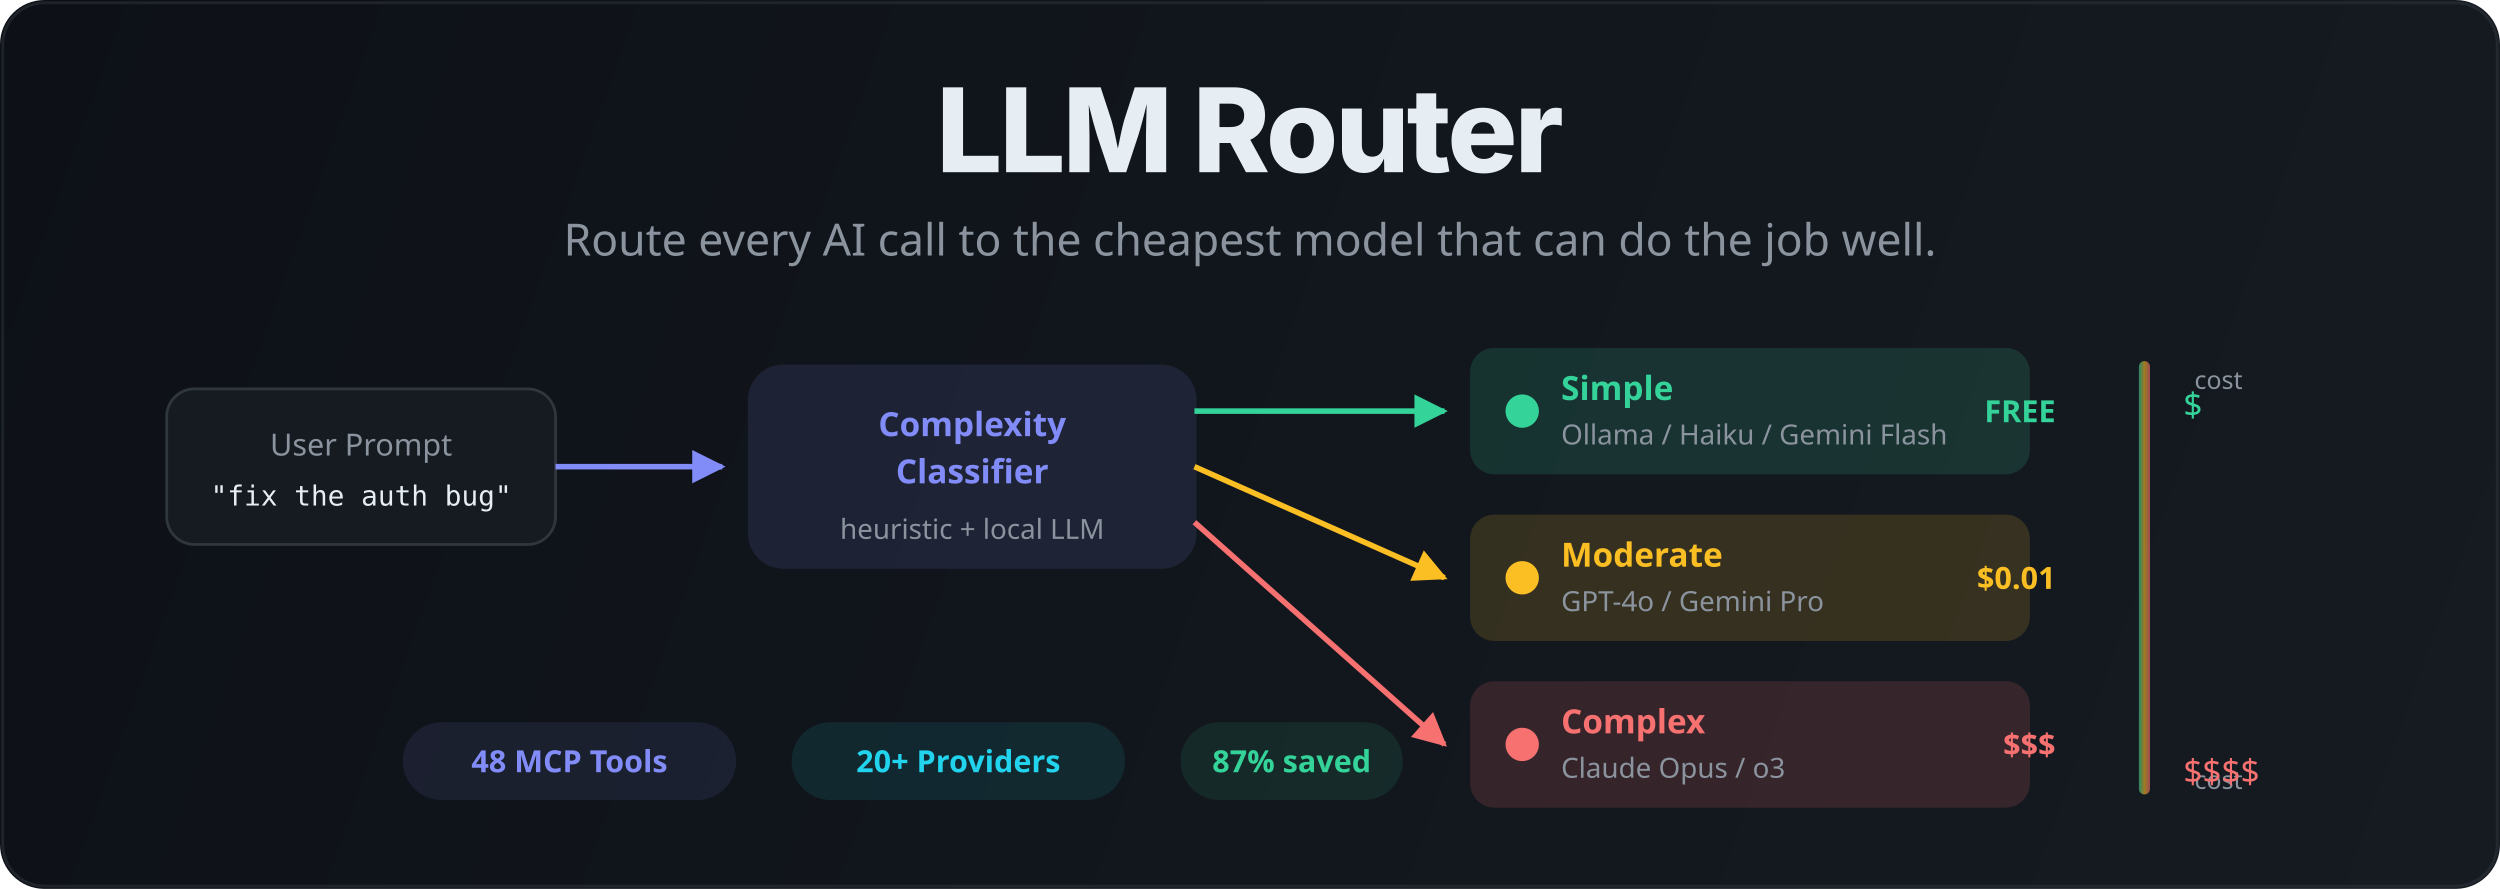
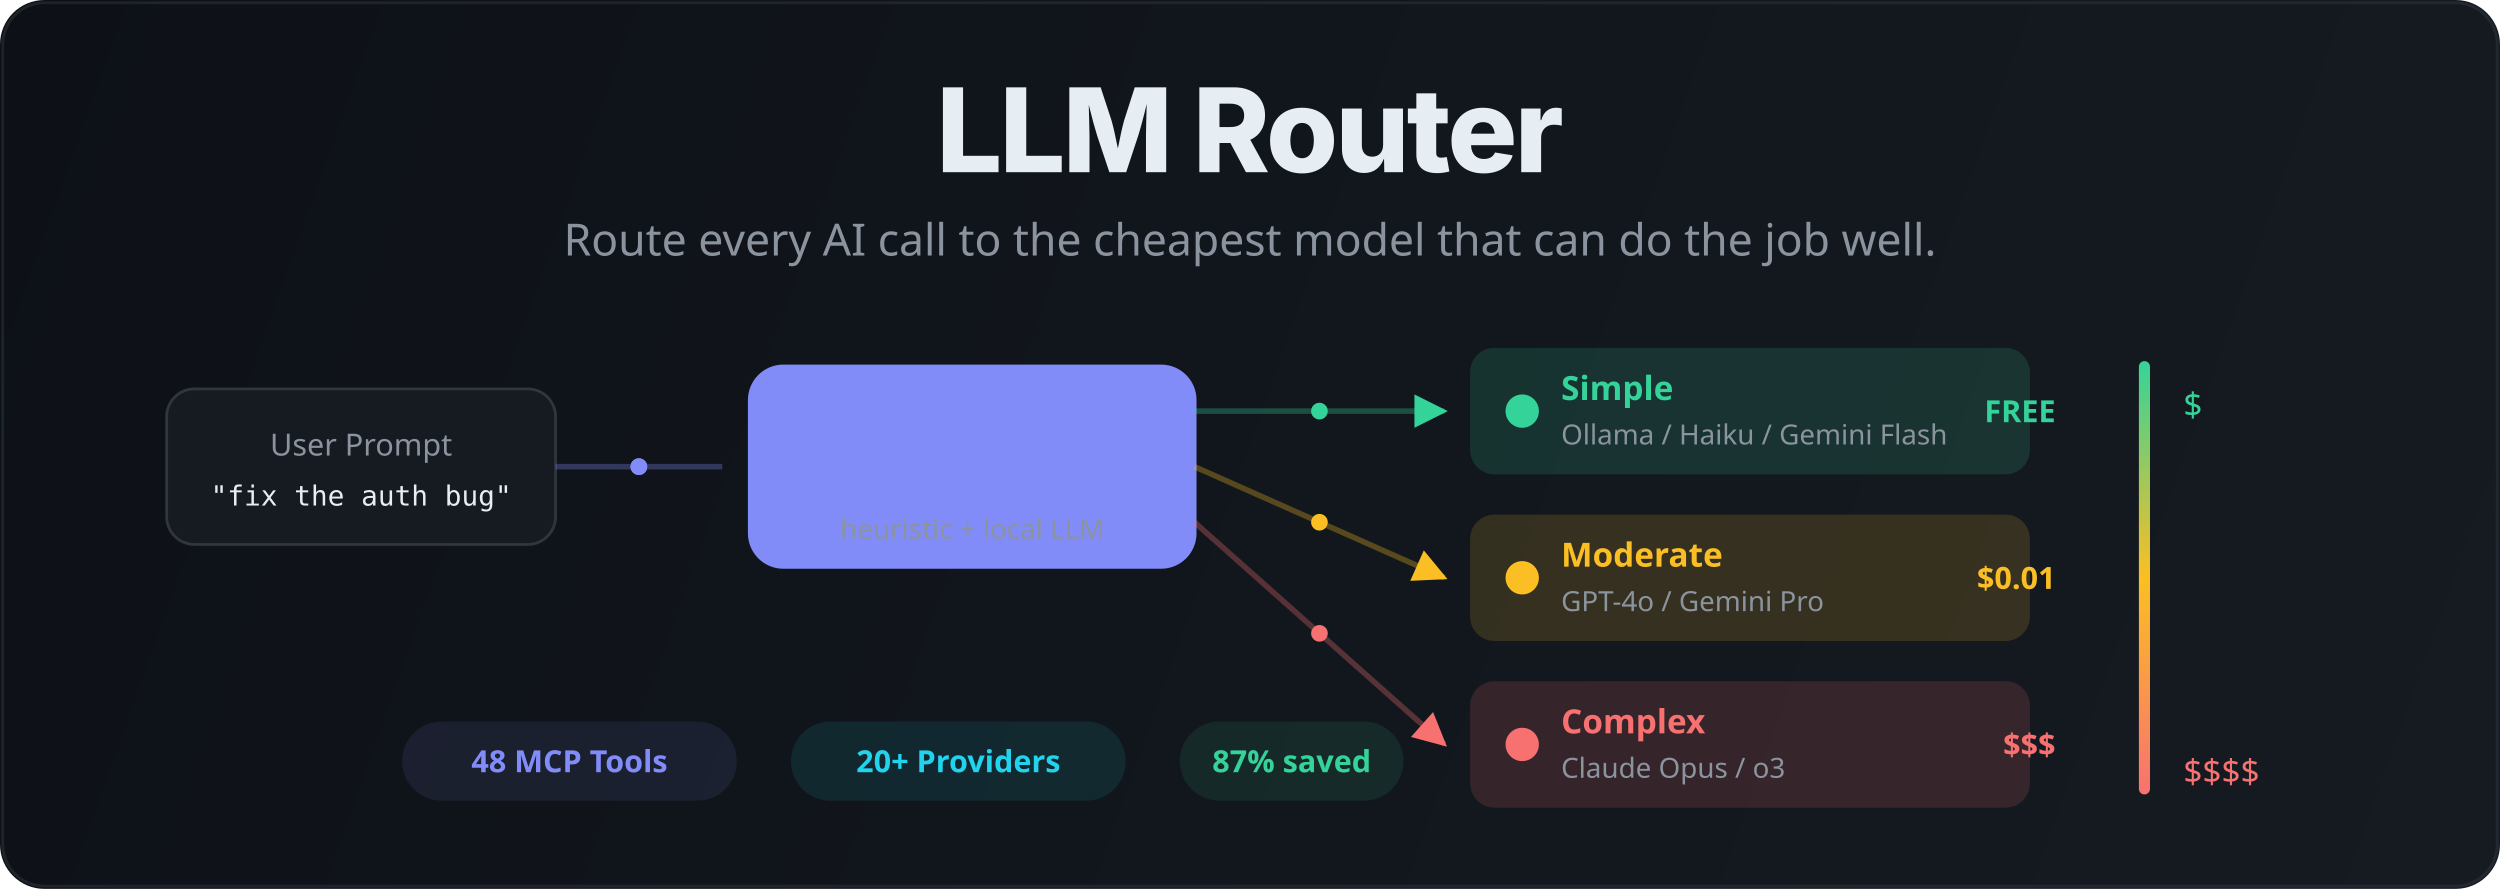
<svg xmlns="http://www.w3.org/2000/svg" viewBox="0 0 900 320" fill="none">
+   <style>
+     @keyframes flowDot {
+       0% { opacity: 0; transform: translateX(-20px); }
+       20% { opacity: 1; }
+       80% { opacity: 1; }
+       100% { opacity: 0; transform: translateX(20px); }
+     }
+     @keyframes pulse {
+       0%, 100% { opacity: 0.12; }
+       50% { opacity: 0.22; }
+     }
+     @keyframes glow {
+       0%, 100% { filter: drop-shadow(0 0 2px #818CF800); }
+       50% { filter: drop-shadow(0 0 8px #818CF866); }
+     }
+     @keyframes tierSlide {
+       0% { opacity: 0; transform: translateX(-10px); }
+       100% { opacity: 1; transform: translateX(0); }
+     }
+     @keyframes costPulse {
+       0%, 100% { opacity: 0.6; }
+       50% { opacity: 1; }
+     }
+     @keyframes pillFloat {
+       0%, 100% { transform: translateY(0); }
+       50% { transform: translateY(-3px); }
+     }
+     .flow-dot { animation: flowDot 2s ease-in-out infinite; }
+     .flow-dot-2 { animation: flowDot 2s ease-in-out 0.7s infinite; }
+     .flow-dot-3 { animation: flowDot 2s ease-in-out 1.4s infinite; }
+     .classifier-bg { animation: pulse 3s ease-in-out infinite; }
+     .classifier-box { animation: glow 3s ease-in-out infinite; }
+     .tier-free { animation: tierSlide 0.6s ease-out 0.3s both; }
+     .tier-budget { animation: tierSlide 0.6s ease-out 0.5s both; }
+     .tier-premium { animation: tierSlide 0.6s ease-out 0.7s both; }
+     .cost-bar { animation: costPulse 4s ease-in-out infinite; }
+     .pill-1 { animation: pillFloat 3s ease-in-out infinite; }
+     .pill-2 { animation: pillFloat 3s ease-in-out 0.5s infinite; }
+     .pill-3 { animation: pillFloat 3s ease-in-out 1s infinite; }
+   </style>
  <defs>
    <linearGradient id="heroBg" x1="0" y1="0" x2="900" y2="320" gradientUnits="userSpaceOnUse">
      <stop offset="0%" stop-color="#0d1117" />
      <stop offset="100%" stop-color="#161b22" />
    </linearGradient>
-     <linearGradient id="routeGrad" x1="0" y1="0" x2="1" y2="0">
+     <linearGradient id="routeGrad" x1="0" y1="0" x2="0" y2="1">
      <stop offset="0%" stop-color="#34D399" />
      <stop offset="50%" stop-color="#FBBF24" />
      <stop offset="100%" stop-color="#F87171" />
    </linearGradient>
-     <filter id="glow">
-       <feGaussianBlur stdDeviation="3" result="blur" />
-       <feComposite in="SourceGraphic" in2="blur" operator="over" />
-     </filter>
-   </defs>
-   <rect width="900" height="320" rx="16" fill="url(#heroBg)" />
-   <rect x="1" y="1" width="898" height="318" rx="15" fill="none" stroke="#30363d" stroke-width="1" opacity="0.5" />
-   <text x="450" y="62" text-anchor="middle" font-family="system-ui, -apple-system, sans-serif" font-size="42" font-weight="800" fill="#e6edf3" letter-spacing="-1">LLM Router</text>
-   <text x="450" y="92" text-anchor="middle" font-family="system-ui, sans-serif" font-size="16" fill="#8b949e">Route every AI call to the cheapest model that can do the job well.</text>
-   <rect x="60" y="140" width="140" height="56" rx="10" fill="#161b22" stroke="#30363d" />
-   <text x="130" y="164" text-anchor="middle" font-family="system-ui, sans-serif" font-size="11" fill="#8b949e">User Prompt</text>
-   <text x="130" y="182" text-anchor="middle" font-family="monospace" font-size="10" fill="#e6edf3">"fix the auth bug"</text>
-   <line x1="200" y1="168" x2="260" y2="168" stroke="#818CF8" stroke-width="2" marker-end="url(#arrowHead)" />
-   <defs>
    <marker id="arrowHead" viewBox="0 0 10 10" refX="9" refY="5" markerWidth="6" markerHeight="6" orient="auto-start-reverse">
      <path d="M 0 0 L 10 5 L 0 10 z" fill="#818CF8" />
    </marker>
-   </defs>
-   <rect x="270" y="132" width="160" height="72" rx="12" fill="#818CF8" opacity="0.12" stroke="#818CF8" stroke-width="1.5" />
-   <text x="350" y="157" text-anchor="middle" font-family="system-ui, sans-serif" font-size="12" font-weight="700" fill="#818CF8">Complexity</text>
-   <text x="350" y="174" text-anchor="middle" font-family="system-ui, sans-serif" font-size="12" font-weight="700" fill="#818CF8">Classifier</text>
-   <text x="350" y="194" text-anchor="middle" font-family="system-ui, sans-serif" font-size="10" fill="#8b949e">heuristic + local LLM</text>
-   <line x1="430" y1="148" x2="520" y2="148" stroke="#34D399" stroke-width="2" marker-end="url(#arrowFree)" />
-   <line x1="430" y1="168" x2="520" y2="208" stroke="#FBBF24" stroke-width="2" marker-end="url(#arrowBudget)" />
-   <line x1="430" y1="188" x2="520" y2="268" stroke="#F87171" stroke-width="2" marker-end="url(#arrowPremium)" />
-   <defs>
    <marker id="arrowFree" viewBox="0 0 10 10" refX="9" refY="5" markerWidth="6" markerHeight="6" orient="auto-start-reverse">
      <path d="M 0 0 L 10 5 L 0 10 z" fill="#34D399" />
    </marker>
    <marker id="arrowBudget" viewBox="0 0 10 10" refX="9" refY="5" markerWidth="6" markerHeight="6" orient="auto-start-reverse">
      <path d="M 0 0 L 10 5 L 0 10 z" fill="#FBBF24" />
    </marker>
    <marker id="arrowPremium" viewBox="0 0 10 10" refX="9" refY="5" markerWidth="6" markerHeight="6" orient="auto-start-reverse">
      <path d="M 0 0 L 10 5 L 0 10 z" fill="#F87171" />
    </marker>
  </defs>
-   <rect x="530" y="126" width="200" height="44" rx="8" fill="#34D399" opacity="0.15" stroke="#34D399" stroke-width="1.5" />
-   <circle cx="548" cy="148" r="6" fill="#34D399" />
-   <text x="562" y="144" font-family="system-ui, sans-serif" font-size="12" font-weight="700" fill="#34D399">Simple</text>
-   <text x="562" y="160" font-family="system-ui, sans-serif" font-size="10" fill="#8b949e">Ollama / Haiku / Gemini Flash</text>
-   <text x="740" y="152" text-anchor="end" font-family="system-ui, sans-serif" font-size="11" font-weight="700" fill="#34D399">FREE</text>
-   <rect x="530" y="186" width="200" height="44" rx="8" fill="#FBBF24" opacity="0.15" stroke="#FBBF24" stroke-width="1.5" />
-   <circle cx="548" cy="208" r="6" fill="#FBBF24" />
-   <text x="562" y="204" font-family="system-ui, sans-serif" font-size="12" font-weight="700" fill="#FBBF24">Moderate</text>
-   <text x="562" y="220" font-family="system-ui, sans-serif" font-size="10" fill="#8b949e">GPT-4o / Gemini Pro</text>
-   <text x="740" y="212" text-anchor="end" font-family="system-ui, sans-serif" font-size="11" font-weight="700" fill="#FBBF24">$0.01</text>
-   <rect x="530" y="246" width="200" height="44" rx="8" fill="#F87171" opacity="0.15" stroke="#F87171" stroke-width="1.5" />
-   <circle cx="548" cy="268" r="6" fill="#F87171" />
-   <text x="562" y="264" font-family="system-ui, sans-serif" font-size="12" font-weight="700" fill="#F87171">Complex</text>
-   <text x="562" y="280" font-family="system-ui, sans-serif" font-size="10" fill="#8b949e">Claude Opus / o3</text>
-   <text x="740" y="272" text-anchor="end" font-family="system-ui, sans-serif" font-size="11" font-weight="700" fill="#F87171">$$$</text>
-   <rect x="770" y="130" width="4" height="156" rx="2" fill="url(#routeGrad)" opacity="0.6" />
-   <text x="790" y="140" font-family="system-ui, sans-serif" font-size="9" fill="#8b949e">cost</text>
-   <text x="790" y="284" font-family="system-ui, sans-serif" font-size="9" fill="#8b949e">cost</text>
+   <rect width="900" height="320" rx="16" fill="url(#heroBg)" />
+   <rect x="1" y="1" width="898" height="318" rx="15" fill="none" stroke="#30363d" stroke-width="1" opacity="0.5" />
+   <text x="450" y="62" text-anchor="middle" font-family="system-ui, -apple-system, sans-serif" font-size="42" font-weight="800" fill="#e6edf3" letter-spacing="-1">LLM Router</text>
+   <text x="450" y="92" text-anchor="middle" font-family="system-ui, sans-serif" font-size="16" fill="#8b949e">Route every AI call to the cheapest model that can do the job well.</text>
+   <rect x="60" y="140" width="140" height="56" rx="10" fill="#161b22" stroke="#30363d" />
+   <text x="130" y="164" text-anchor="middle" font-family="system-ui, sans-serif" font-size="11" fill="#8b949e">User Prompt</text>
+   <text x="130" y="182" text-anchor="middle" font-family="monospace" font-size="10" fill="#e6edf3">"fix the auth bug"</text>
+   <line x1="200" y1="168" x2="260" y2="168" stroke="#818CF8" stroke-width="2" stroke-opacity="0.3" />
+   <circle class="flow-dot" cx="230" cy="168" r="3" fill="#818CF8" />
+   <circle class="flow-dot-2" cx="230" cy="168" r="3" fill="#818CF8" />
+   <rect class="classifier-bg" x="270" y="132" width="160" height="72" rx="12" fill="#818CF8" />
+   <rect class="classifier-box" x="270" y="132" width="160" height="72" rx="12" fill="none" stroke="#818CF8" stroke-width="1.5" />
+   <text x="350" y="157" text-anchor="middle" font-family="system-ui, sans-serif" font-size="12" font-weight="700" fill="#818CF8">Complexity</text>
+   <text x="350" y="174" text-anchor="middle" font-family="system-ui, sans-serif" font-size="12" font-weight="700" fill="#818CF8">Classifier</text>
+   <text x="350" y="194" text-anchor="middle" font-family="system-ui, sans-serif" font-size="10" fill="#8b949e">heuristic + local LLM</text>
+   <line x1="430" y1="148" x2="520" y2="148" stroke="#34D399" stroke-width="2" stroke-opacity="0.3" marker-end="url(#arrowFree)" />
+   <circle class="flow-dot" cx="475" cy="148" r="3" fill="#34D399" />
+   <line x1="430" y1="168" x2="520" y2="208" stroke="#FBBF24" stroke-width="2" stroke-opacity="0.3" marker-end="url(#arrowBudget)" />
+   <circle class="flow-dot-2" cx="475" cy="188" r="3" fill="#FBBF24" />
+   <line x1="430" y1="188" x2="520" y2="268" stroke="#F87171" stroke-width="2" stroke-opacity="0.3" marker-end="url(#arrowPremium)" />
+   <circle class="flow-dot-3" cx="475" cy="228" r="3" fill="#F87171" />
+   <g class="tier-free">
+     <rect x="530" y="126" width="200" height="44" rx="8" fill="#34D399" opacity="0.15" stroke="#34D399" stroke-width="1.5" />
+     <circle cx="548" cy="148" r="6" fill="#34D399">
+       <animate attributeName="r" values="5;7;5" dur="2s" repeatCount="indefinite" />
+     </circle>
+     <text x="562" y="144" font-family="system-ui, sans-serif" font-size="12" font-weight="700" fill="#34D399">Simple</text>
+     <text x="562" y="160" font-family="system-ui, sans-serif" font-size="10" fill="#8b949e">Ollama / Haiku / Gemini Flash</text>
+     <text x="740" y="152" text-anchor="end" font-family="system-ui, sans-serif" font-size="11" font-weight="700" fill="#34D399">FREE</text>
+   </g>
+   <g class="tier-budget">
+     <rect x="530" y="186" width="200" height="44" rx="8" fill="#FBBF24" opacity="0.15" stroke="#FBBF24" stroke-width="1.5" />
+     <circle cx="548" cy="208" r="6" fill="#FBBF24">
+       <animate attributeName="r" values="5;7;5" dur="2.5s" repeatCount="indefinite" />
+     </circle>
+     <text x="562" y="204" font-family="system-ui, sans-serif" font-size="12" font-weight="700" fill="#FBBF24">Moderate</text>
+     <text x="562" y="220" font-family="system-ui, sans-serif" font-size="10" fill="#8b949e">GPT-4o / Gemini Pro</text>
+     <text x="740" y="212" text-anchor="end" font-family="system-ui, sans-serif" font-size="11" font-weight="700" fill="#FBBF24">$0.01</text>
+   </g>
+   <g class="tier-premium">
+     <rect x="530" y="246" width="200" height="44" rx="8" fill="#F87171" opacity="0.15" stroke="#F87171" stroke-width="1.5" />
+     <circle cx="548" cy="268" r="6" fill="#F87171">
+       <animate attributeName="r" values="5;7;5" dur="3s" repeatCount="indefinite" />
+     </circle>
+     <text x="562" y="264" font-family="system-ui, sans-serif" font-size="12" font-weight="700" fill="#F87171">Complex</text>
+     <text x="562" y="280" font-family="system-ui, sans-serif" font-size="10" fill="#8b949e">Claude Opus / o3</text>
+     <text x="740" y="272" text-anchor="end" font-family="system-ui, sans-serif" font-size="11" font-weight="700" fill="#F87171">$$$</text>
+   </g>
+   <rect class="cost-bar" x="770" y="130" width="4" height="156" rx="2" fill="url(#routeGrad)" />
  <text x="786" y="150" font-family="system-ui, sans-serif" font-size="12" fill="#34D399">$</text>
  <text x="786" y="282" font-family="system-ui, sans-serif" font-size="12" fill="#F87171">$$$$</text>
-   <rect x="145" y="260" width="120" height="28" rx="14" fill="#818CF8" opacity="0.1" />
-   <text x="205" y="278" text-anchor="middle" font-family="system-ui, sans-serif" font-size="11" font-weight="600" fill="#818CF8">48 MCP Tools</text>
-   <rect x="285" y="260" width="120" height="28" rx="14" fill="#22D3EE" opacity="0.1" />
-   <text x="345" y="278" text-anchor="middle" font-family="system-ui, sans-serif" font-size="11" font-weight="600" fill="#22D3EE">20+ Providers</text>
-   <rect x="425" y="260" width="80" height="28" rx="14" fill="#34D399" opacity="0.1" />
-   <text x="465" y="278" text-anchor="middle" font-family="system-ui, sans-serif" font-size="11" font-weight="600" fill="#34D399">87% saved</text>
+   <g class="pill-1">
+     <rect x="145" y="260" width="120" height="28" rx="14" fill="#818CF8" opacity="0.1" stroke="#818CF8" stroke-width="0.5" />
+     <text x="205" y="278" text-anchor="middle" font-family="system-ui, sans-serif" font-size="11" font-weight="600" fill="#818CF8">48 MCP Tools</text>
+   </g>
+   <g class="pill-2">
+     <rect x="285" y="260" width="120" height="28" rx="14" fill="#22D3EE" opacity="0.1" stroke="#22D3EE" stroke-width="0.5" />
+     <text x="345" y="278" text-anchor="middle" font-family="system-ui, sans-serif" font-size="11" font-weight="600" fill="#22D3EE">20+ Providers</text>
+   </g>
+   <g class="pill-3">
+     <rect x="425" y="260" width="80" height="28" rx="14" fill="#34D399" opacity="0.1" stroke="#34D399" stroke-width="0.5" />
+     <text x="465" y="278" text-anchor="middle" font-family="system-ui, sans-serif" font-size="11" font-weight="600" fill="#34D399">87% saved</text>
+   </g>
</svg>
